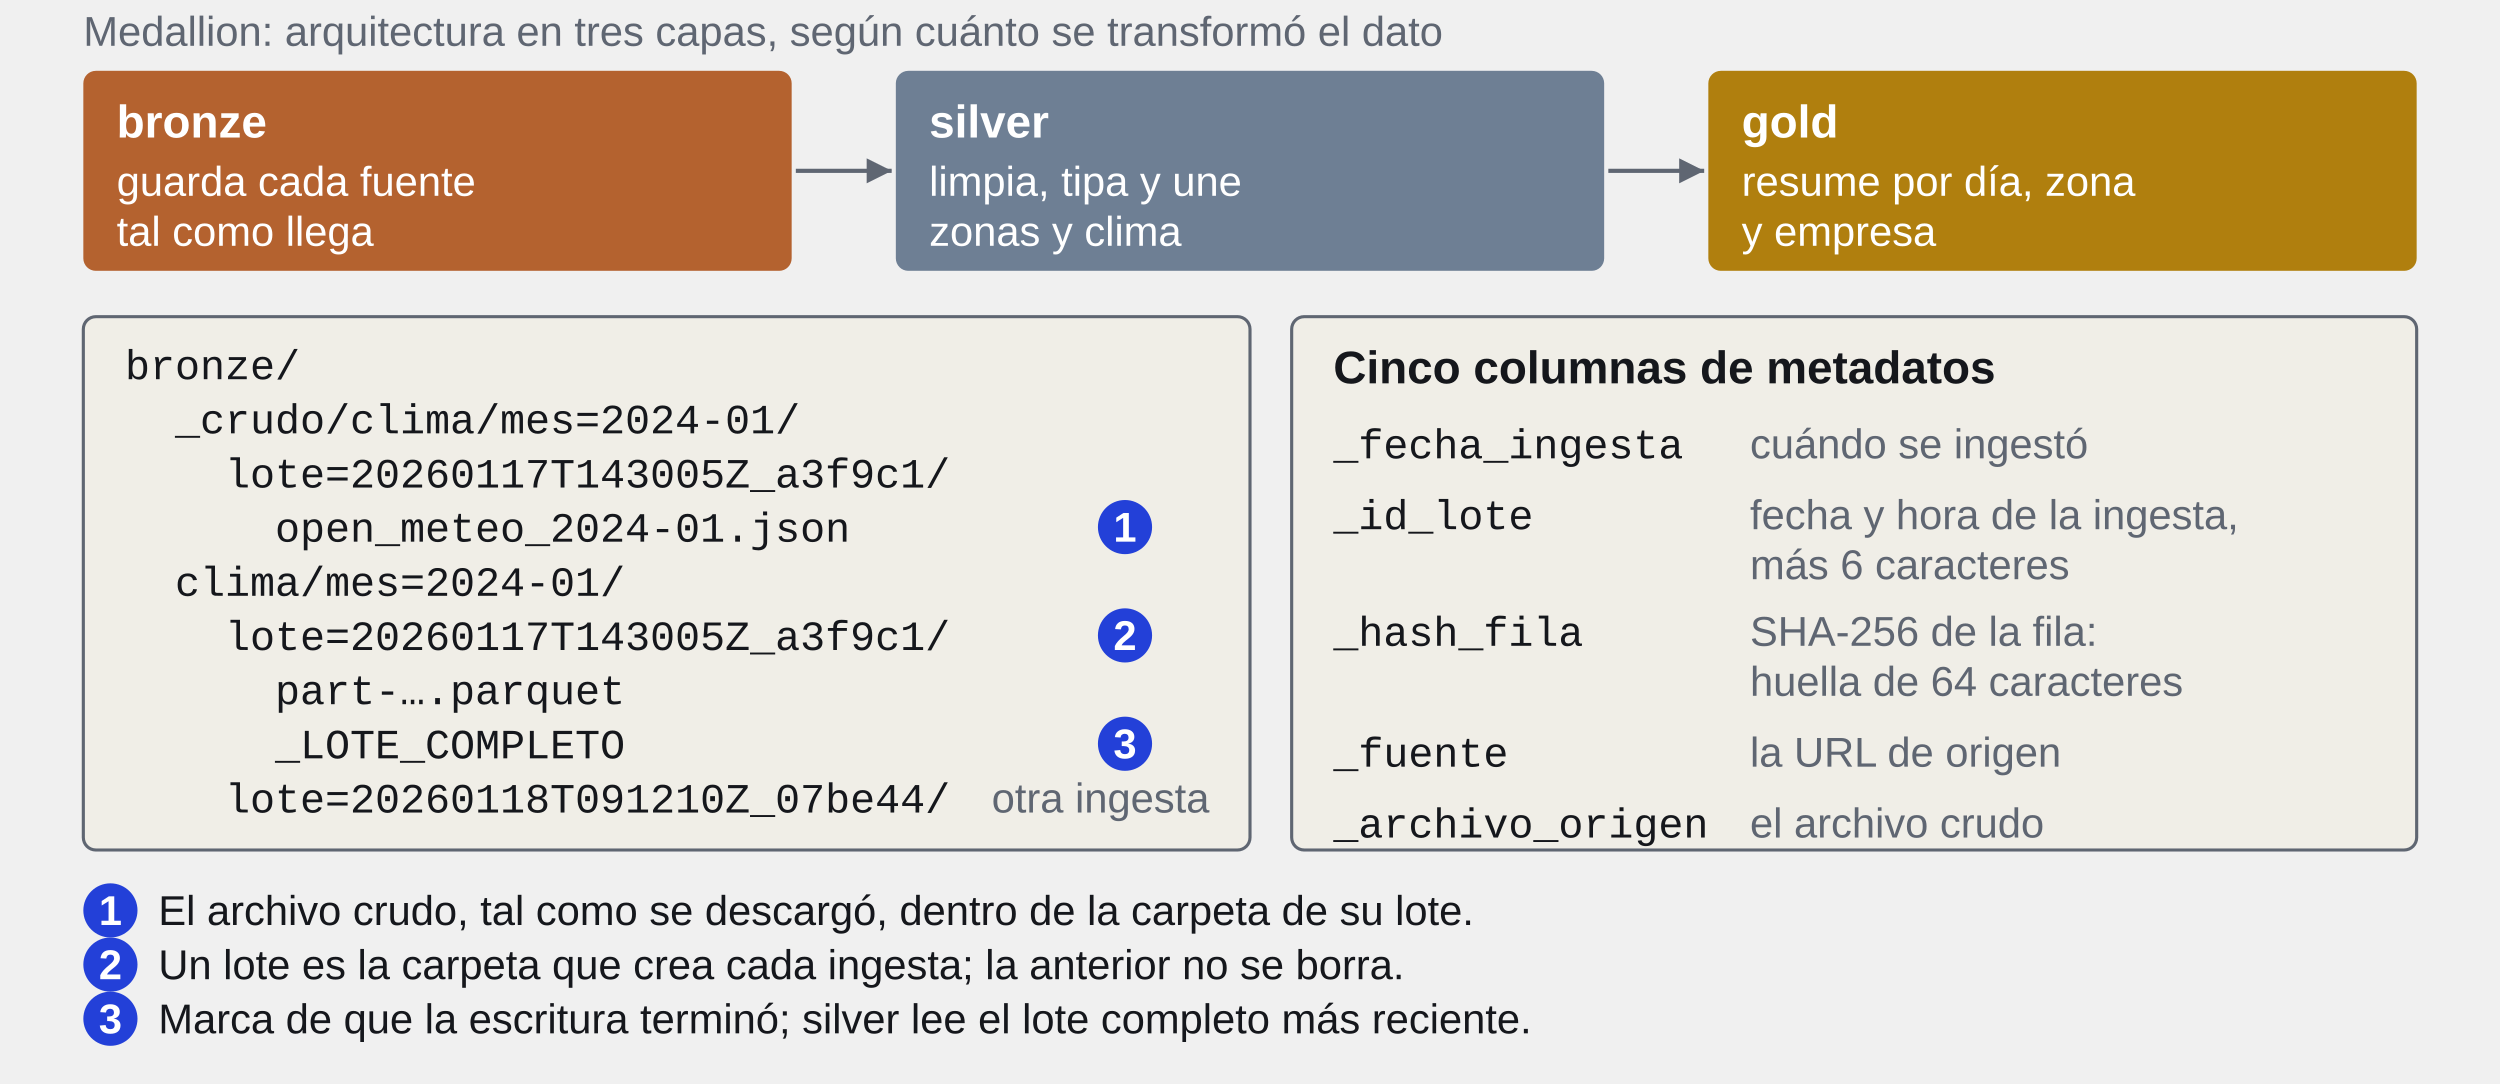
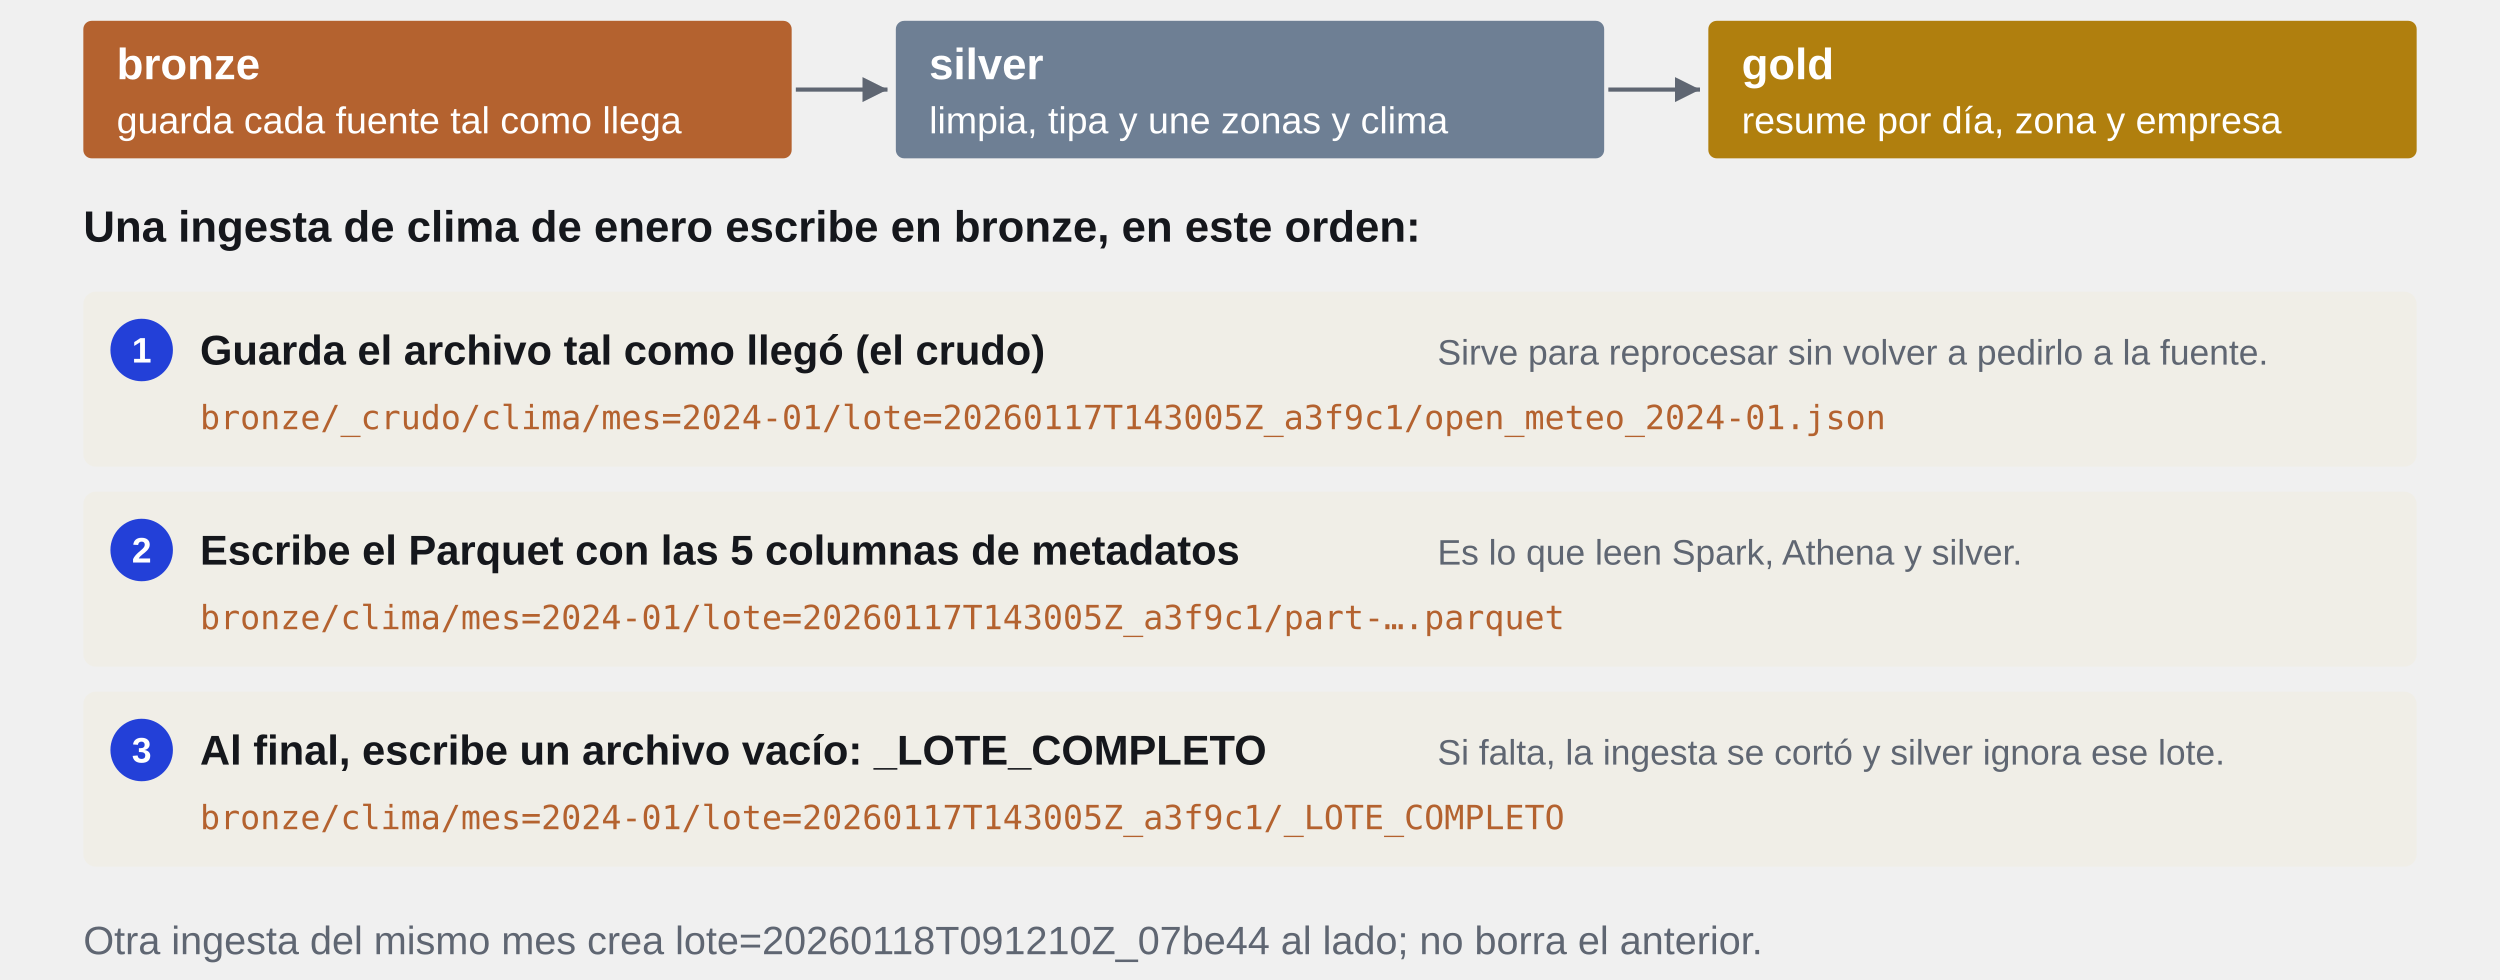
- <svg xmlns="http://www.w3.org/2000/svg" viewBox="0 0 1200 520" font-family="Helvetica Neue, Arial, sans-serif">
+ <svg xmlns="http://www.w3.org/2000/svg" viewBox="0 0 1200 470" font-family="Helvetica Neue, Arial, sans-serif">
  <defs>
-     <marker id="m_acento" markerUnits="userSpaceOnUse" markerWidth="12" markerHeight="12" refX="12" refY="6" orient="auto">
+     <marker id="m_a" markerUnits="userSpaceOnUse" markerWidth="12" markerHeight="12" refX="12" refY="6" orient="auto">
      <path d="M0,0 L12,6 L0,12 Z" fill="#2340D8" />
    </marker>
-     <marker id="m_gris" markerUnits="userSpaceOnUse" markerWidth="12" markerHeight="12" refX="12" refY="6" orient="auto">
+     <marker id="m_g" markerUnits="userSpaceOnUse" markerWidth="12" markerHeight="12" refX="12" refY="6" orient="auto">
      <path d="M0,0 L12,6 L0,12 Z" fill="#5F6672" />
    </marker>
-     <marker id="m_ink" markerUnits="userSpaceOnUse" markerWidth="12" markerHeight="12" refX="12" refY="6" orient="auto">
-       <path d="M0,0 L12,6 L0,12 Z" fill="#15171C" />
+     <marker id="m_b" markerUnits="userSpaceOnUse" markerWidth="12" markerHeight="12" refX="12" refY="6" orient="auto">
+       <path d="M0,0 L12,6 L0,12 Z" fill="#B4622F" />
    </marker>
  </defs>
-   <text x="40" y="22" font-size="20" fill="#5F6672">Medallion: arquitectura en tres capas, según cuánto se transformó el dato</text>
-   <rect x="40" y="34" width="340" height="96" rx="6" fill="#B4622F" stroke="none" />
-   <text x="56" y="66" font-size="22" fill="#FFFFFF" font-weight="700">bronze</text>
-   <text x="56" y="94" font-size="20" fill="#FFFFFF">guarda cada fuente</text>
-   <text x="56" y="118" font-size="20" fill="#FFFFFF">tal como llega</text>
-   <rect x="430" y="34" width="340" height="96" rx="6" fill="#6E7F94" stroke="none" />
-   <text x="446" y="66" font-size="22" fill="#FFFFFF" font-weight="700">silver</text>
-   <text x="446" y="94" font-size="20" fill="#FFFFFF">limpia, tipa y une</text>
-   <text x="446" y="118" font-size="20" fill="#FFFFFF">zonas y clima</text>
-   <rect x="820" y="34" width="340" height="96" rx="6" fill="#B07F0E" stroke="none" />
-   <text x="836" y="66" font-size="22" fill="#FFFFFF" font-weight="700">gold</text>
-   <text x="836" y="94" font-size="20" fill="#FFFFFF">resume por día, zona</text>
-   <text x="836" y="118" font-size="20" fill="#FFFFFF">y empresa</text>
-   <line x1="382" y1="82" x2="428" y2="82" stroke="#5F6672" stroke-width="2" marker-end="url(#m_gris)" />
-   <line x1="772" y1="82" x2="818" y2="82" stroke="#5F6672" stroke-width="2" marker-end="url(#m_gris)" />
-   <rect x="40" y="152" width="560" height="256" rx="6" fill="#F0EEE7" stroke="#5F6672" stroke-width="1.5" />
-   <text x="60" y="182" font-size="20" fill="#15171C" xml:space="preserve" font-family="JetBrains Mono, SF Mono, Menlo, Consolas, Courier New, monospace">bronze/</text>
-   <text x="60" y="208" font-size="20" fill="#15171C" xml:space="preserve" font-family="JetBrains Mono, SF Mono, Menlo, Consolas, Courier New, monospace">  _crudo/clima/mes=2024-01/</text>
-   <text x="60" y="234" font-size="20" fill="#15171C" xml:space="preserve" font-family="JetBrains Mono, SF Mono, Menlo, Consolas, Courier New, monospace">    lote=20260117T143005Z_a3f9c1/</text>
-   <text x="60" y="260" font-size="20" fill="#15171C" xml:space="preserve" font-family="JetBrains Mono, SF Mono, Menlo, Consolas, Courier New, monospace">      open_meteo_2024-01.json</text>
-   <circle cx="540" cy="253" r="13" fill="#2340D8" />
-   <text x="540" y="260" font-size="20" fill="#FFFFFF" font-weight="700" text-anchor="middle">1</text>
-   <text x="60" y="286" font-size="20" fill="#15171C" xml:space="preserve" font-family="JetBrains Mono, SF Mono, Menlo, Consolas, Courier New, monospace">  clima/mes=2024-01/</text>
-   <text x="60" y="312" font-size="20" fill="#15171C" xml:space="preserve" font-family="JetBrains Mono, SF Mono, Menlo, Consolas, Courier New, monospace">    lote=20260117T143005Z_a3f9c1/</text>
-   <circle cx="540" cy="305" r="13" fill="#2340D8" />
-   <text x="540" y="312" font-size="20" fill="#FFFFFF" font-weight="700" text-anchor="middle">2</text>
-   <text x="60" y="338" font-size="20" fill="#15171C" xml:space="preserve" font-family="JetBrains Mono, SF Mono, Menlo, Consolas, Courier New, monospace">      part-….parquet</text>
-   <text x="60" y="364" font-size="20" fill="#15171C" xml:space="preserve" font-family="JetBrains Mono, SF Mono, Menlo, Consolas, Courier New, monospace">      _LOTE_COMPLETO</text>
-   <circle cx="540" cy="357" r="13" fill="#2340D8" />
-   <text x="540" y="364" font-size="20" fill="#FFFFFF" font-weight="700" text-anchor="middle">3</text>
-   <text x="60" y="390" font-size="20" fill="#15171C" xml:space="preserve" font-family="JetBrains Mono, SF Mono, Menlo, Consolas, Courier New, monospace">    lote=20260118T091210Z_07be44/</text>
-   <text x="476" y="390" font-size="20" fill="#5F6672">otra ingesta</text>
-   <rect x="620" y="152" width="540" height="256" rx="6" fill="#F0EEE7" stroke="#5F6672" stroke-width="1.5" />
-   <text x="640" y="184" font-size="22" fill="#15171C" font-weight="700">Cinco columnas de metadatos</text>
-   <text x="640" y="220" font-size="20" fill="#15171C" font-family="JetBrains Mono, SF Mono, Menlo, Consolas, Courier New, monospace">_fecha_ingesta</text>
-   <text x="840" y="220" font-size="20" fill="#5F6672">cuándo se ingestó</text>
-   <text x="640" y="254" font-size="20" fill="#15171C" font-family="JetBrains Mono, SF Mono, Menlo, Consolas, Courier New, monospace">_id_lote</text>
-   <text x="840" y="254" font-size="20" fill="#5F6672">fecha y hora de la ingesta,</text>
-   <text x="840" y="278" font-size="20" fill="#5F6672">más 6 caracteres</text>
-   <text x="640" y="310" font-size="20" fill="#15171C" font-family="JetBrains Mono, SF Mono, Menlo, Consolas, Courier New, monospace">_hash_fila</text>
-   <text x="840" y="310" font-size="20" fill="#5F6672">SHA-256 de la fila:</text>
-   <text x="840" y="334" font-size="20" fill="#5F6672">huella de 64 caracteres</text>
-   <text x="640" y="368" font-size="20" fill="#15171C" font-family="JetBrains Mono, SF Mono, Menlo, Consolas, Courier New, monospace">_fuente</text>
-   <text x="840" y="368" font-size="20" fill="#5F6672">la URL de origen</text>
-   <text x="640" y="402" font-size="20" fill="#15171C" font-family="JetBrains Mono, SF Mono, Menlo, Consolas, Courier New, monospace">_archivo_origen</text>
-   <text x="840" y="402" font-size="20" fill="#5F6672">el archivo crudo</text>
-   <circle cx="53" cy="437" r="13" fill="#2340D8" />
-   <text x="53" y="444" font-size="20" fill="#FFFFFF" font-weight="700" text-anchor="middle">1</text>
-   <text x="76" y="444" font-size="20" fill="#15171C">El archivo crudo, tal como se descargó, dentro de la carpeta de su lote.</text>
-   <circle cx="53" cy="463" r="13" fill="#2340D8" />
-   <text x="53" y="470" font-size="20" fill="#FFFFFF" font-weight="700" text-anchor="middle">2</text>
-   <text x="76" y="470" font-size="20" fill="#15171C">Un lote es la carpeta que crea cada ingesta; la anterior no se borra.</text>
-   <circle cx="53" cy="489" r="13" fill="#2340D8" />
-   <text x="53" y="496" font-size="20" fill="#FFFFFF" font-weight="700" text-anchor="middle">3</text>
-   <text x="76" y="496" font-size="20" fill="#15171C">Marca de que la escritura terminó; silver lee el lote completo más reciente.</text>
+   <rect x="40" y="10" width="340" height="66" rx="4" fill="#B4622F" stroke="none" />
+   <text x="56" y="38" font-size="21" fill="#FFFFFF" text-anchor="start" font-weight="700">bronze</text>
+   <text x="56" y="64" font-size="18" fill="#FFFFFF" text-anchor="start">guarda cada fuente tal como llega</text>
+   <rect x="430" y="10" width="340" height="66" rx="4" fill="#6E7F94" stroke="none" />
+   <text x="446" y="38" font-size="21" fill="#FFFFFF" text-anchor="start" font-weight="700">silver</text>
+   <text x="446" y="64" font-size="18" fill="#FFFFFF" text-anchor="start">limpia, tipa y une zonas y clima</text>
+   <rect x="820" y="10" width="340" height="66" rx="4" fill="#B07F0E" stroke="none" />
+   <text x="836" y="38" font-size="21" fill="#FFFFFF" text-anchor="start" font-weight="700">gold</text>
+   <text x="836" y="64" font-size="18" fill="#FFFFFF" text-anchor="start">resume por día, zona y empresa</text>
+   <line x1="382" y1="43" x2="426" y2="43" stroke="#5F6672" stroke-width="2" marker-end="url(#m_g)" />
+   <line x1="772" y1="43" x2="816" y2="43" stroke="#5F6672" stroke-width="2" marker-end="url(#m_g)" />
+   <text x="40" y="116" font-size="21" fill="#15171C" text-anchor="start" font-weight="700">Una ingesta de clima de enero escribe en bronze, en este orden:</text>
+   <rect x="40" y="140" width="1120" height="84" rx="6" fill="#F0EEE7" stroke="none" />
+   <circle cx="68" cy="168" r="15" fill="#2340D8" />
+   <text x="68" y="174" font-size="17" fill="#FFFFFF" text-anchor="middle" font-weight="700">1</text>
+   <text x="96" y="175" font-size="20" fill="#15171C" text-anchor="start" font-weight="700">Guarda el archivo tal como llegó (el crudo)</text>
+   <text x="690" y="175" font-size="17" fill="#5F6672" text-anchor="start">Sirve para reprocesar sin volver a pedirlo a la fuente.</text>
+   <text x="96" y="206" font-size="16" fill="#B4622F" text-anchor="start" font-family="SF Mono, Menlo, Consolas, monospace">bronze/_crudo/clima/mes=2024-01/lote=20260117T143005Z_a3f9c1/open_meteo_2024-01.json</text>
+   <rect x="40" y="236" width="1120" height="84" rx="6" fill="#F0EEE7" stroke="none" />
+   <circle cx="68" cy="264" r="15" fill="#2340D8" />
+   <text x="68" y="270" font-size="17" fill="#FFFFFF" text-anchor="middle" font-weight="700">2</text>
+   <text x="96" y="271" font-size="20" fill="#15171C" text-anchor="start" font-weight="700">Escribe el Parquet con las 5 columnas de metadatos</text>
+   <text x="690" y="271" font-size="17" fill="#5F6672" text-anchor="start">Es lo que leen Spark, Athena y silver.</text>
+   <text x="96" y="302" font-size="16" fill="#B4622F" text-anchor="start" font-family="SF Mono, Menlo, Consolas, monospace">bronze/clima/mes=2024-01/lote=20260117T143005Z_a3f9c1/part-….parquet</text>
+   <rect x="40" y="332" width="1120" height="84" rx="6" fill="#F0EEE7" stroke="none" />
+   <circle cx="68" cy="360" r="15" fill="#2340D8" />
+   <text x="68" y="366" font-size="17" fill="#FFFFFF" text-anchor="middle" font-weight="700">3</text>
+   <text x="96" y="367" font-size="20" fill="#15171C" text-anchor="start" font-weight="700">Al final, escribe un archivo vacío: _LOTE_COMPLETO</text>
+   <text x="690" y="367" font-size="17" fill="#5F6672" text-anchor="start">Si falta, la ingesta se cortó y silver ignora ese lote.</text>
+   <text x="96" y="398" font-size="16" fill="#B4622F" text-anchor="start" font-family="SF Mono, Menlo, Consolas, monospace">bronze/clima/mes=2024-01/lote=20260117T143005Z_a3f9c1/_LOTE_COMPLETO</text>
+   <text x="40" y="458" font-size="19" fill="#5F6672" text-anchor="start">Otra ingesta del mismo mes crea lote=20260118T091210Z_07be44 al lado; no borra el anterior.</text>
</svg>
